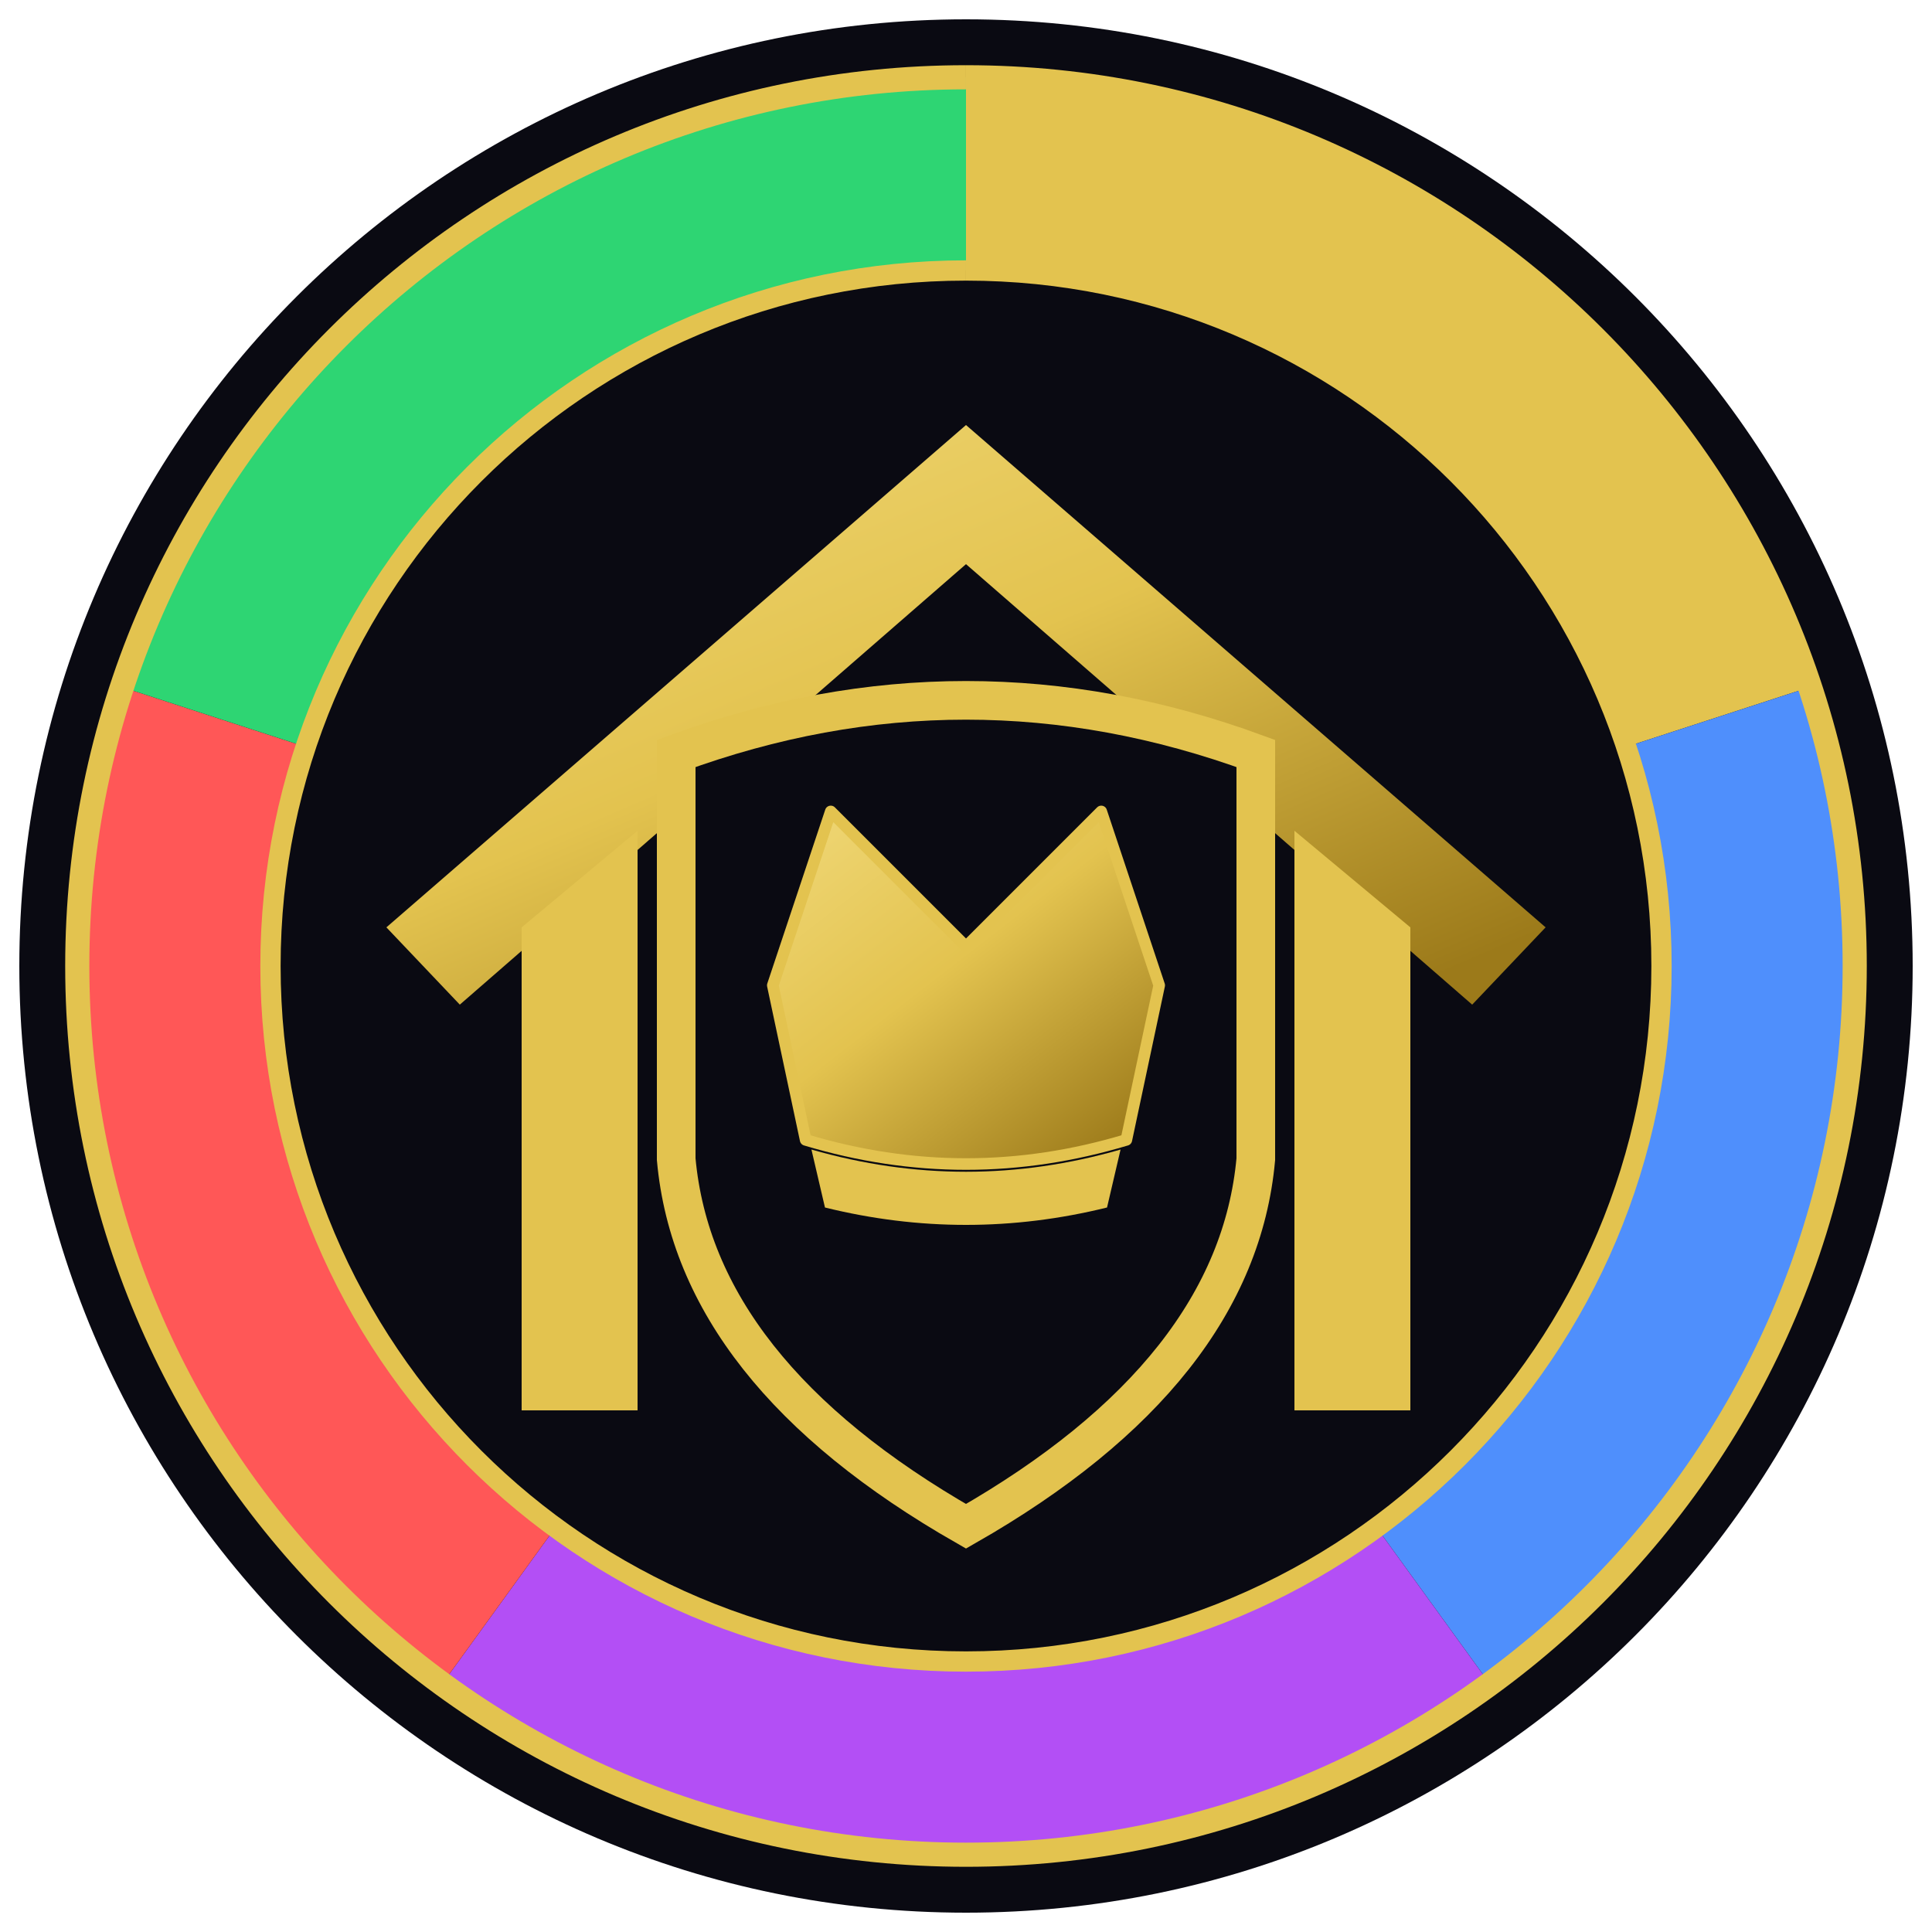
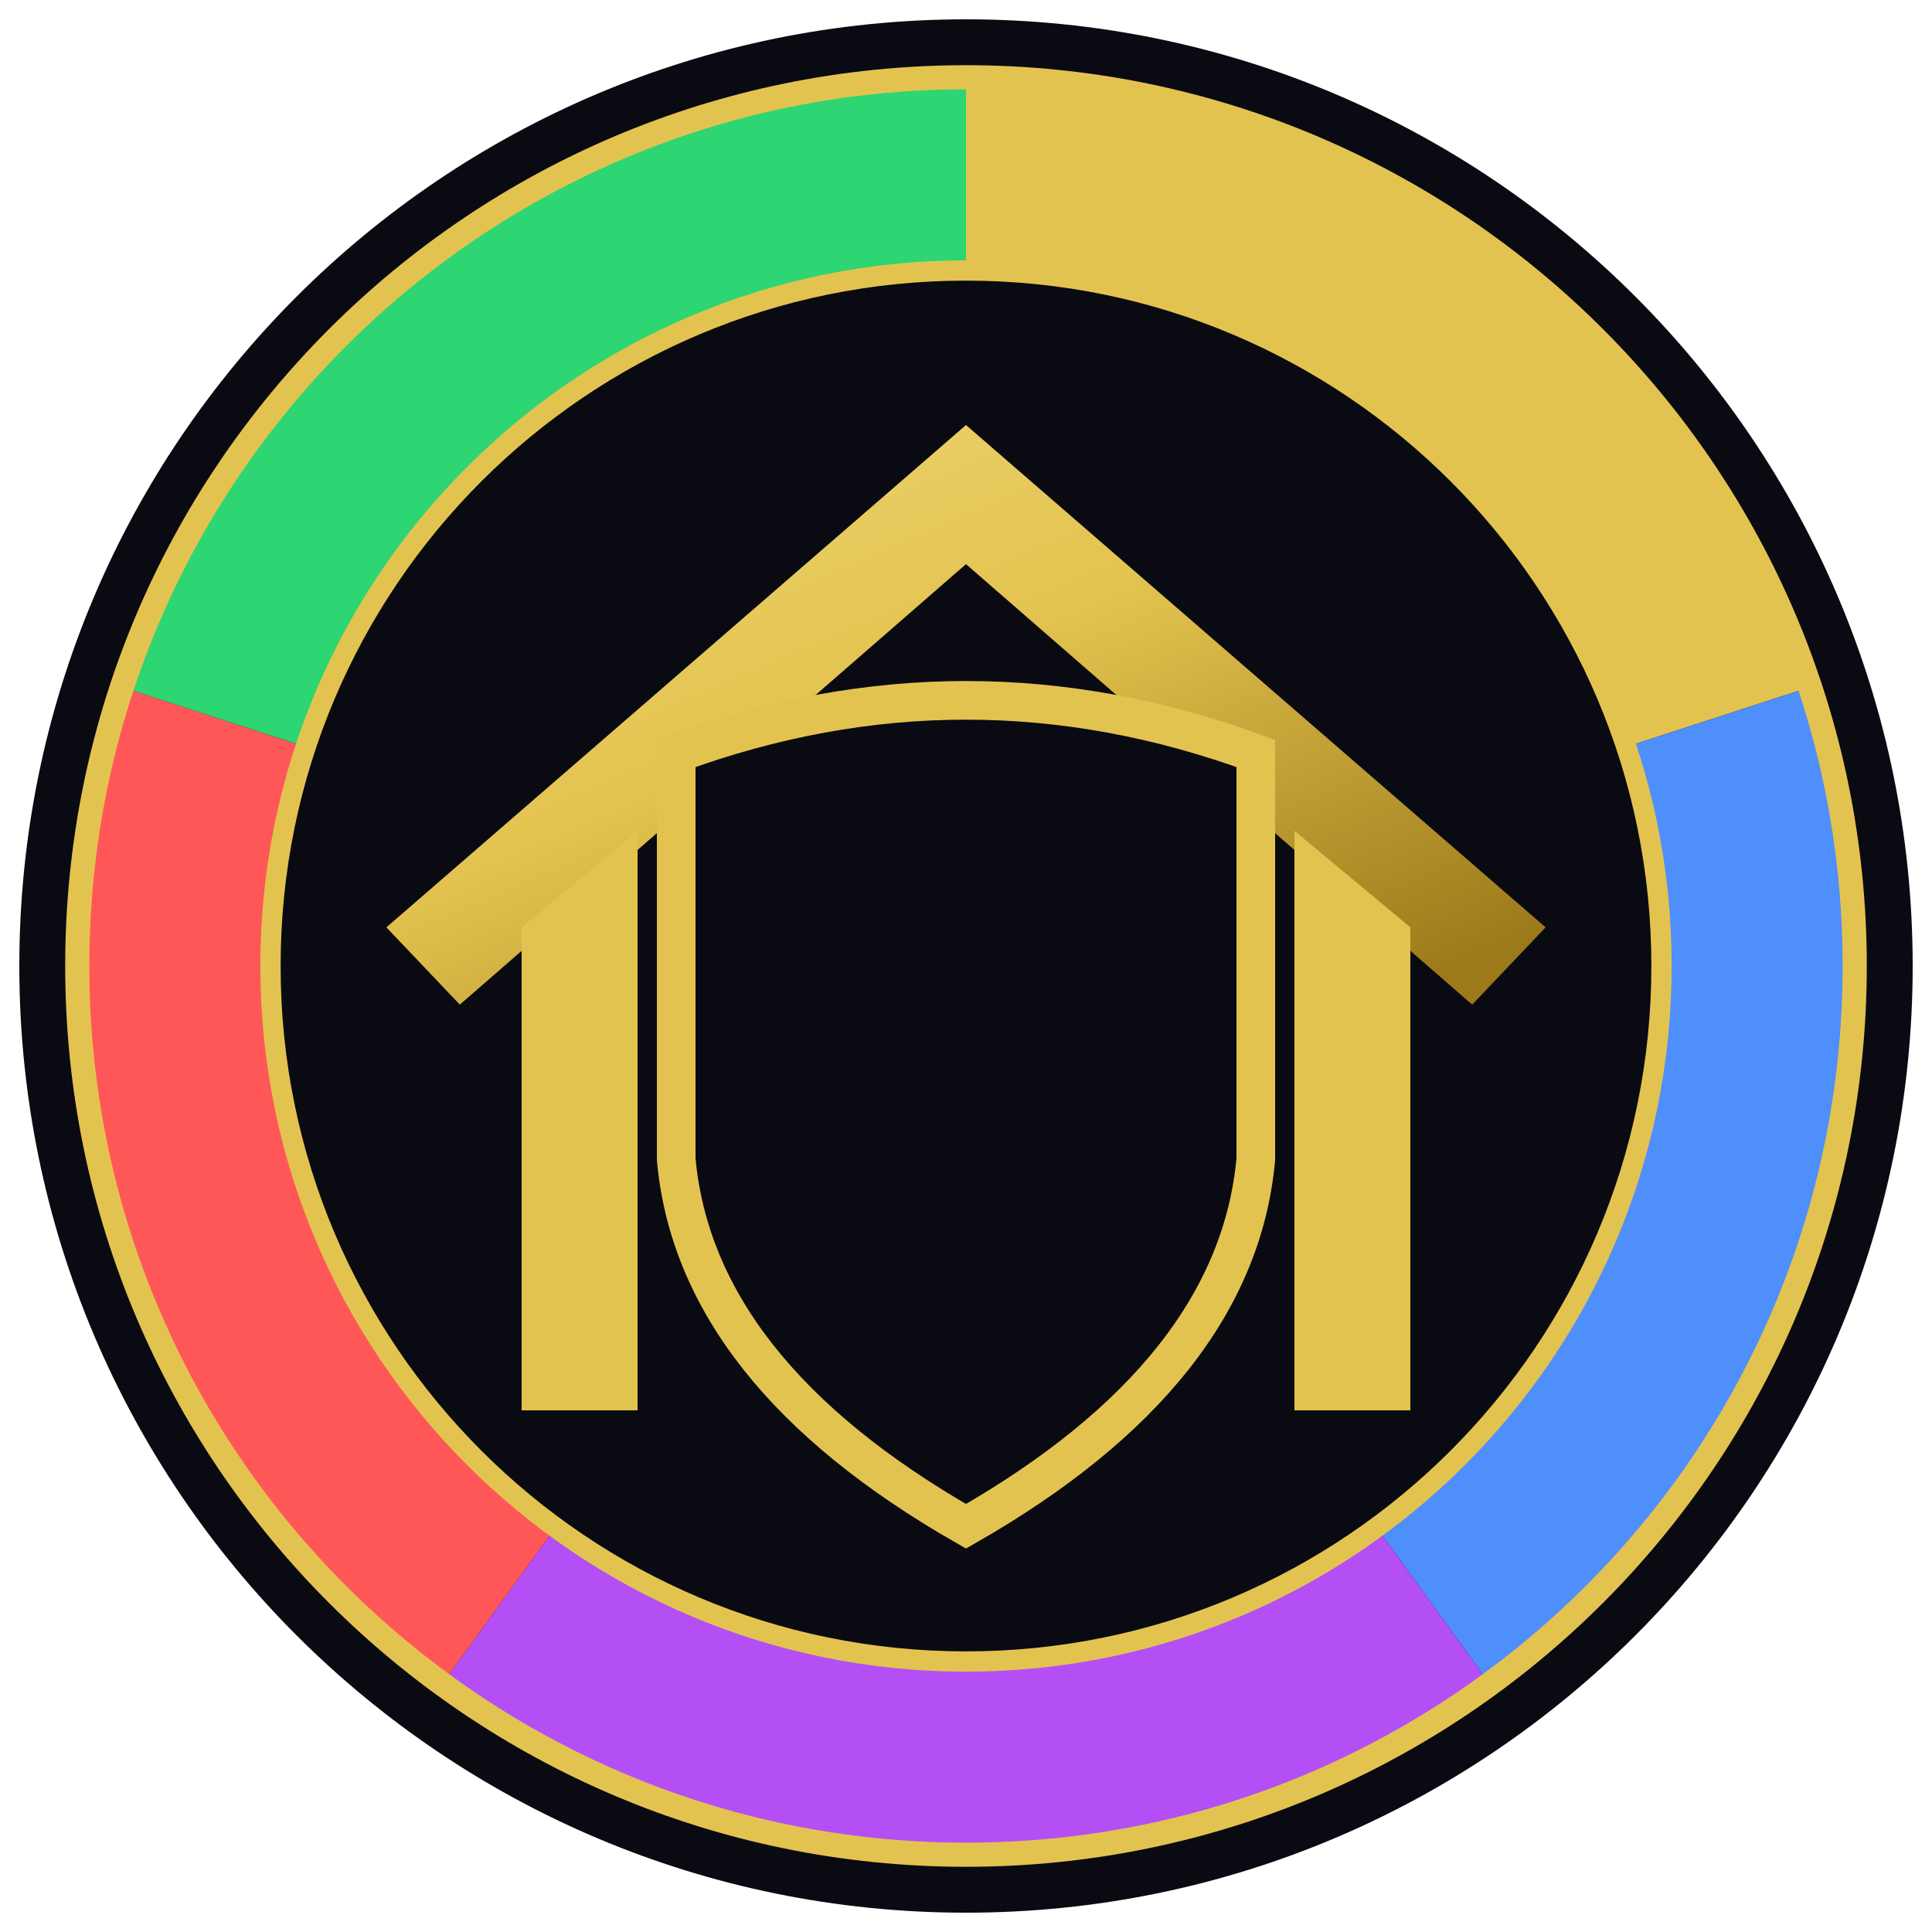
<svg xmlns="http://www.w3.org/2000/svg" width="100" height="100" viewBox="0 0 100 100" fill="none">
  <defs>
    <linearGradient id="lc-gold" x1="0" y1="0" x2="0.85" y2="1">
      <stop offset="0%" stop-color="#f0d878" />
      <stop offset="48%" stop-color="#e3c34f" />
      <stop offset="100%" stop-color="#9c7a1a" />
    </linearGradient>
  </defs>
  <circle cx="50" cy="50" r="49" fill="#0a0a12" />
  <path d="M50 4 A46 46 0 0 1 93.72 35.55 L84.26 38.63 A36 36 0 0 0 50 14 Z" fill="#e3c34f" />
  <path d="M93.72 35.55 A46 46 0 0 1 77.17 87.24 L71.12 78.88 A36 36 0 0 0 84.26 38.63 Z" fill="#4f8ffc" />
  <path d="M77.17 87.24 A46 46 0 0 1 22.83 87.24 L28.88 78.88 A36 36 0 0 0 71.12 78.88 Z" fill="#b34ff5" />
  <path d="M22.83 87.24 A46 46 0 0 1 6.28 35.55 L15.74 38.63 A36 36 0 0 0 28.88 78.88 Z" fill="#ff5757" />
  <path d="M6.28 35.55 A46 46 0 0 1 50 4 L50 14 A36 36 0 0 0 15.74 38.63 Z" fill="#2ed573" />
  <path d="M50 4 A46 46 0 1 1 49.999 4" fill="none" stroke="#e3c34f" stroke-width="1.25" />
  <path d="M50 14 A36 36 0 1 1 49.999 14" fill="none" stroke="#e3c34f" stroke-width="1.05" />
  <path d="M20 48 L50 22 L80 48 L76.2 52 L50 29.2 L23.8 52 Z" fill="url(#lc-gold)" />
  <path d="M27 48 L27 73 L33 73 L33 43 Z M73 48 L73 73 L67 73 L67 43 Z" fill="#e3c34f" />
  <path d="M35 39 Q50 33.5 65 39 L65 60 Q64 71 50 79 Q36 71 35 60 Z" fill="#0a0a12" stroke="#e3c34f" stroke-width="2" />
-   <path d="M40 51 L43 42 L50 49 L57 42 L60 51 L58.3 59 Q50 61.5 41.7 59 Z" fill="url(#lc-gold)" stroke="#e3c34f" stroke-width="0.6" stroke-linejoin="round" />
-   <path d="M42 59.5 Q50 61.8 58 59.5 L57.3 62.5 Q50 64.3 42.7 62.5 Z" fill="#e3c34f" />
</svg>
